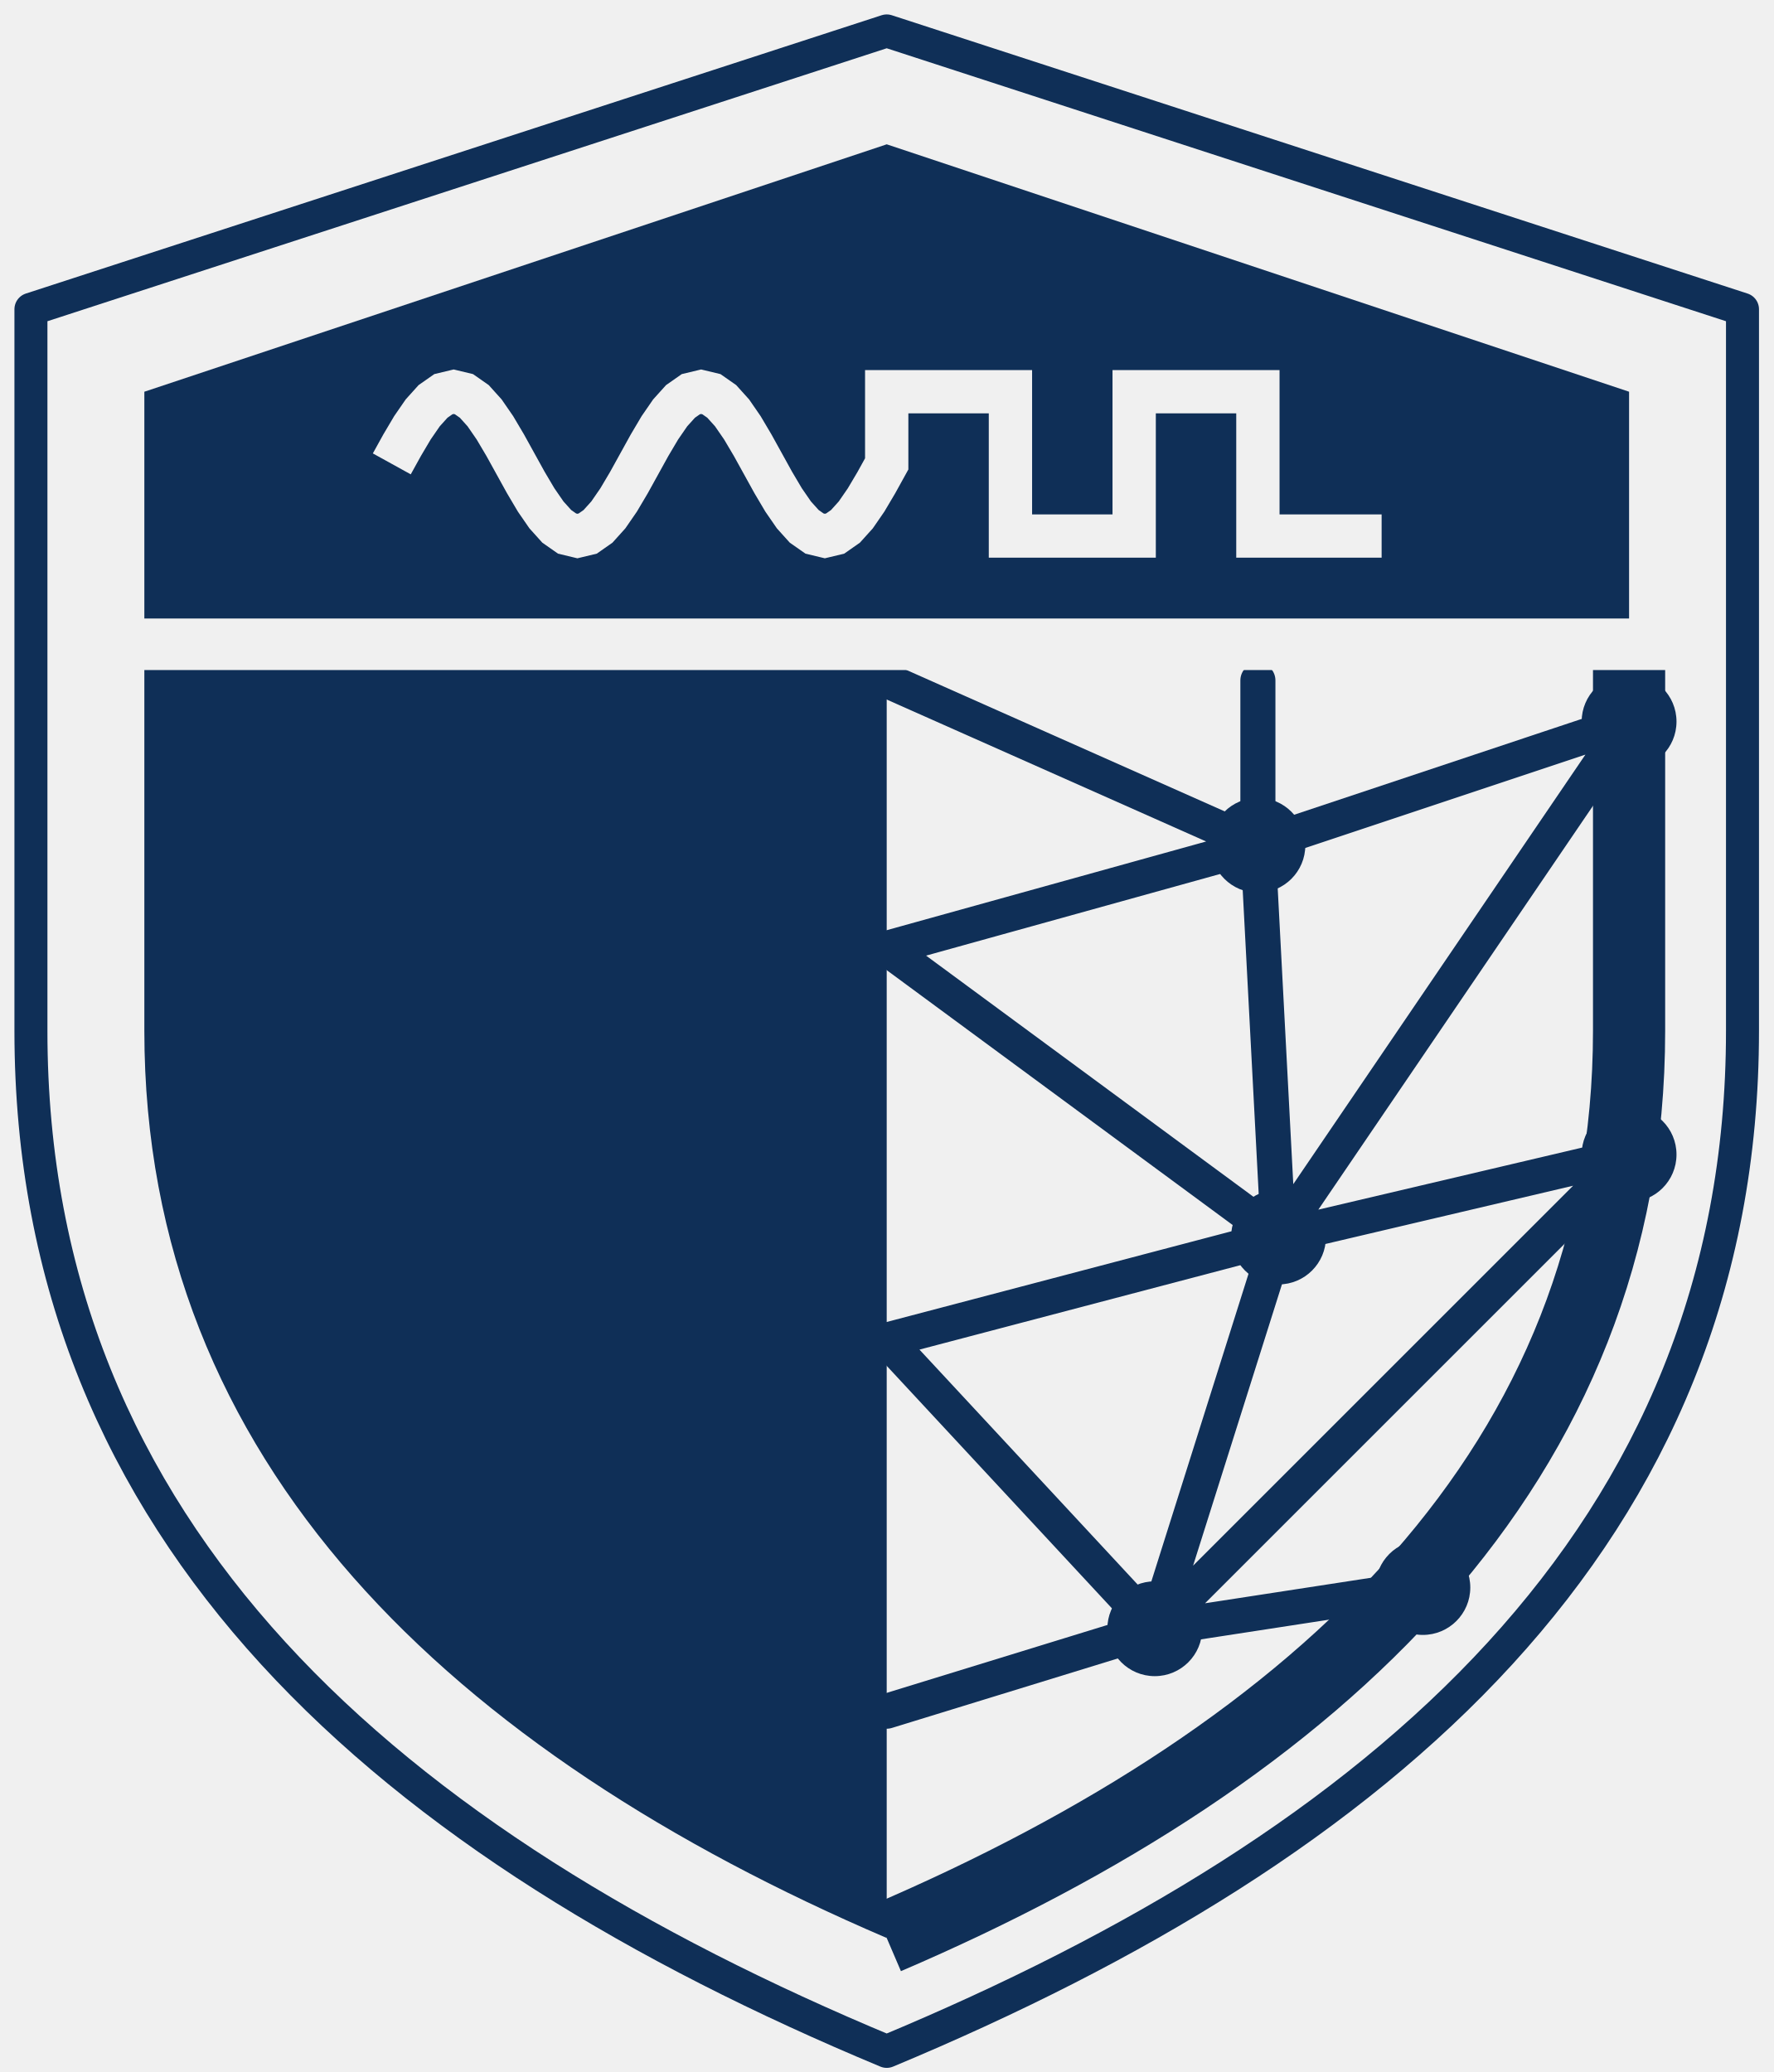
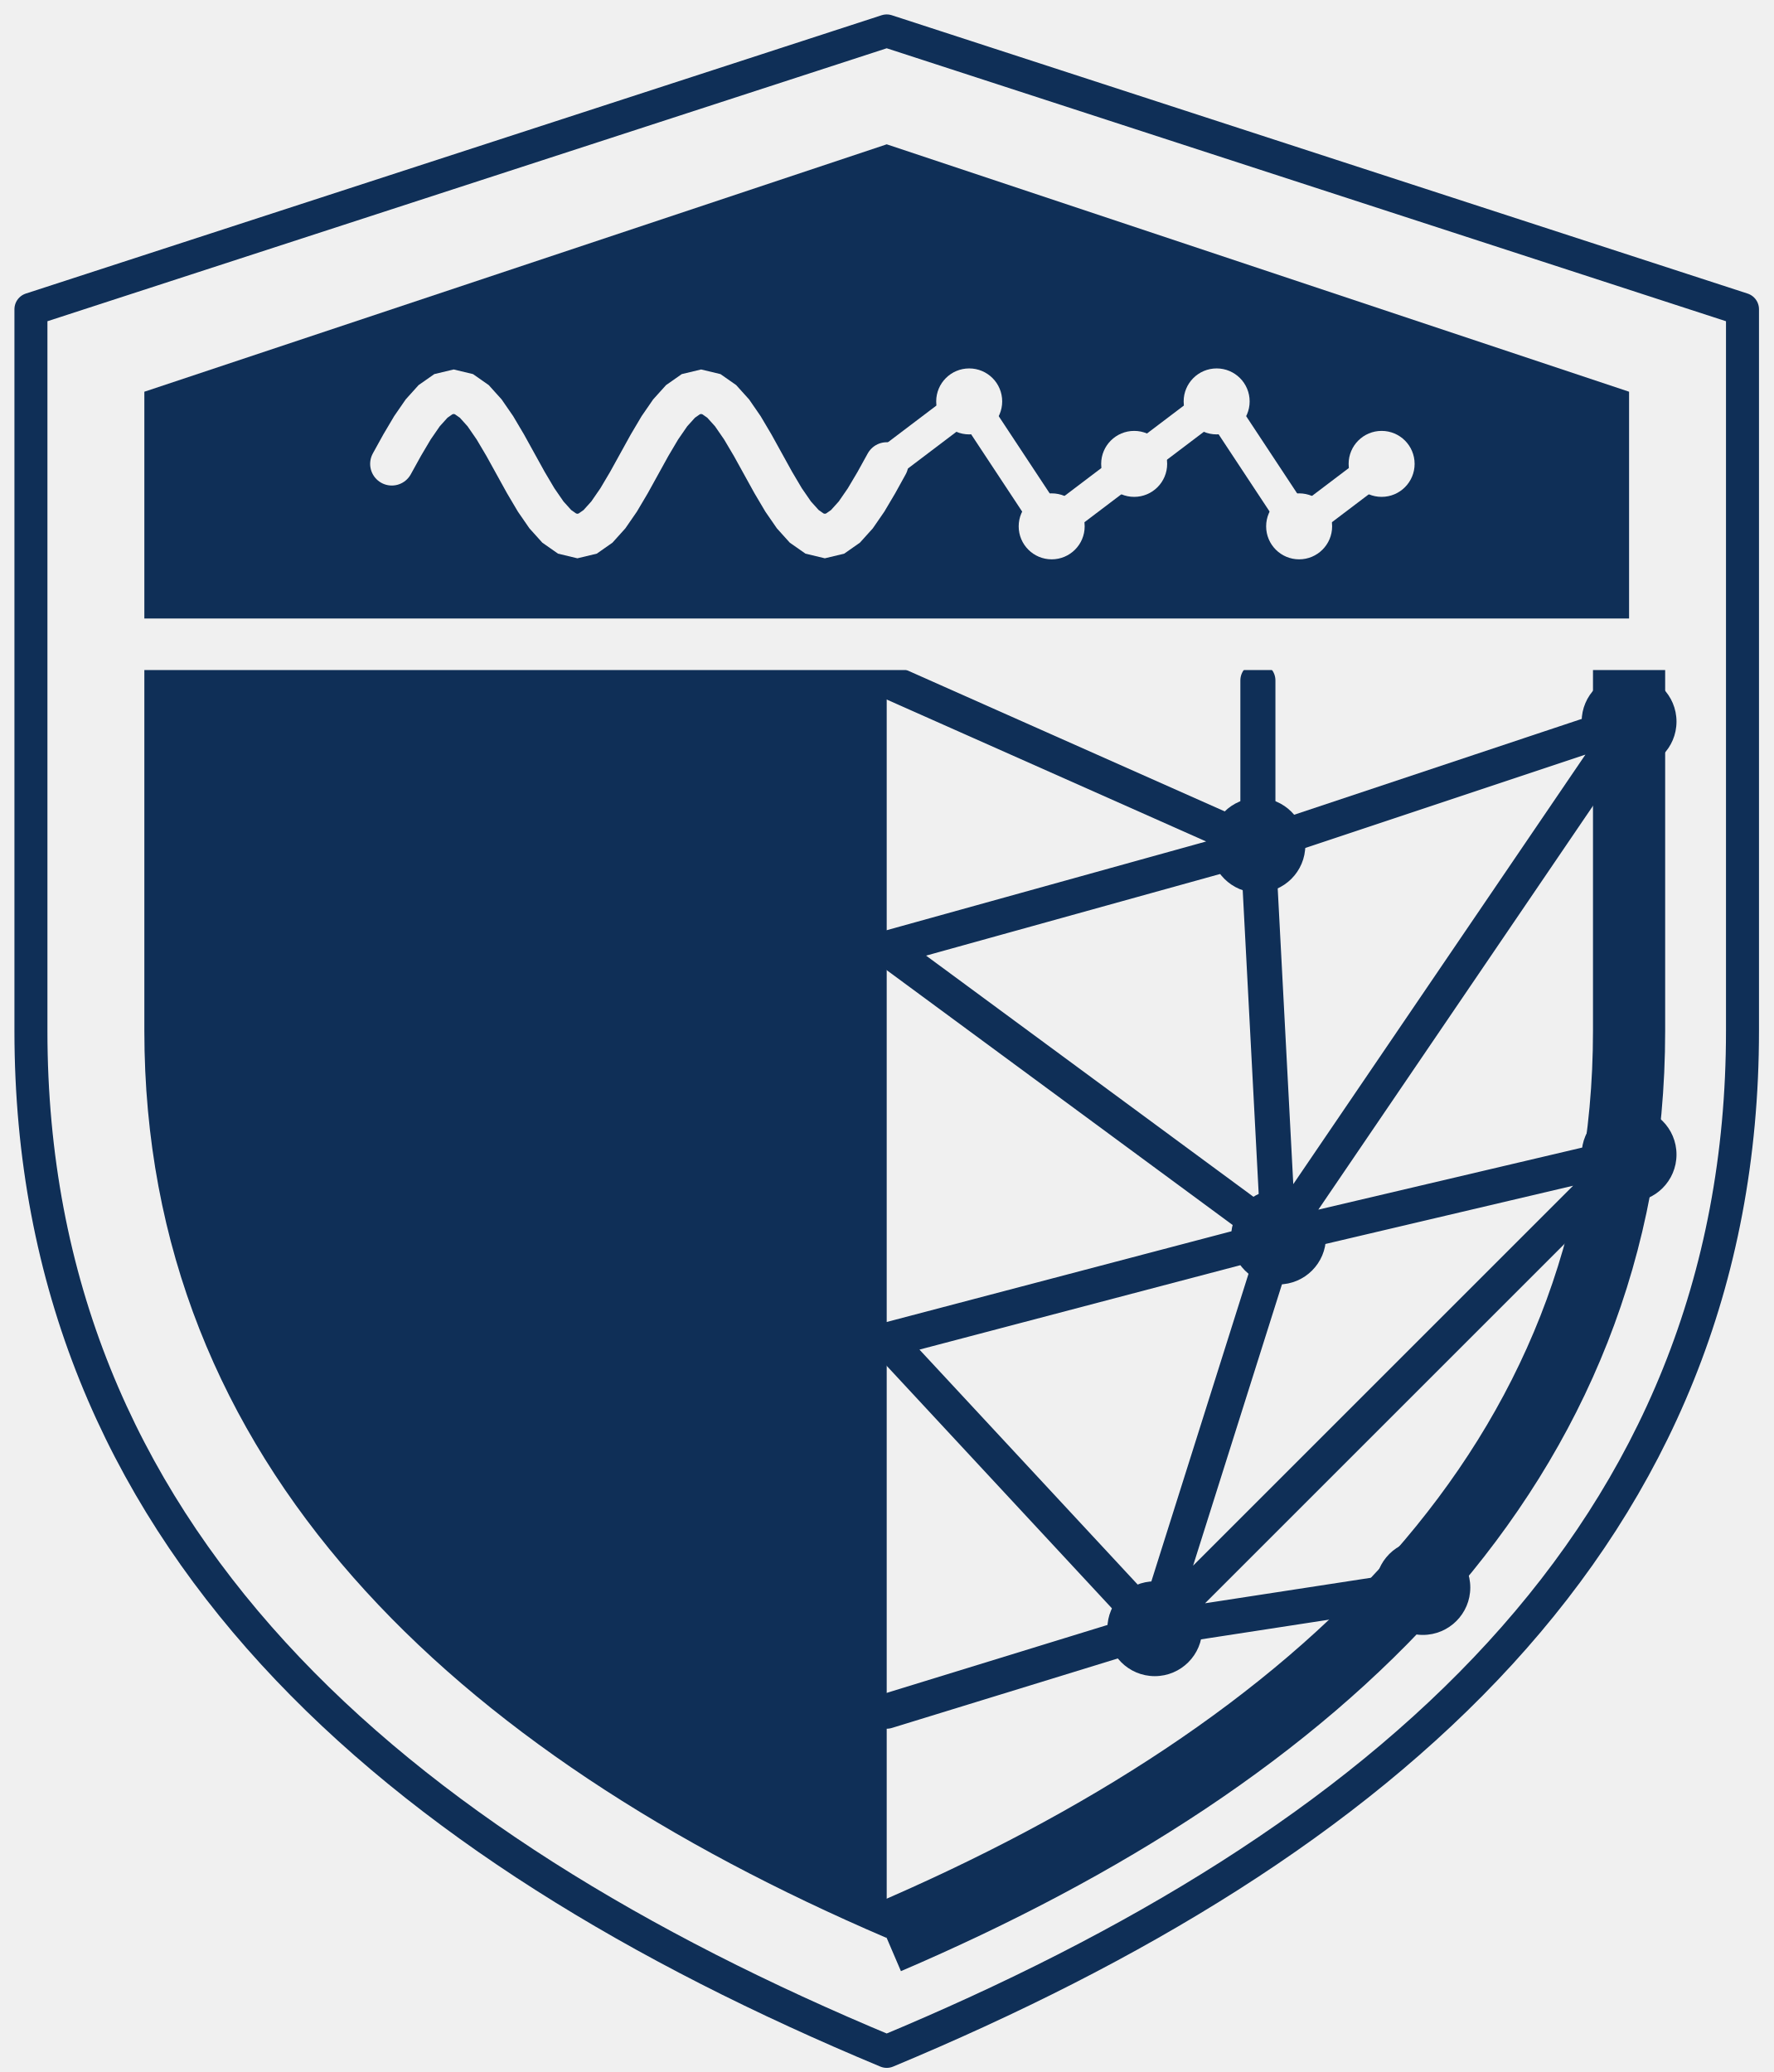
<svg xmlns="http://www.w3.org/2000/svg" viewBox="14 0 172 201" role="img" aria-label="ACPS Lab">
  <defs>
    <clipPath id="ml-clip">
      <path d="M100 14 L172 38 V100 C172 142 142 170 100 188 C58 170 28 142 28 100 V38 Z" />
    </clipPath>
    <mask id="ml-ko" maskUnits="userSpaceOnUse" x="0" y="0" width="200" height="200">
      <rect width="200" height="200" fill="#fff" />
-       <path d="M52.0 45.00 L53.0 43.19 L54.0 41.50 L55.0 40.05 L56.0 38.94 L57.0 38.24 L58.0 38.00 L59.0 38.24 L60.0 38.94 L61.0 40.05 L62.0 41.50 L63.0 43.19 L64.0 45.00 L65.0 46.81 L66.0 48.50 L67.0 49.95 L68.0 51.06 L69.0 51.76 L70.0 52.00 L71.0 51.76 L72.0 51.06 L73.0 49.95 L74.0 48.50 L75.0 46.81 L76.0 45.00 L77.0 43.19 L78.0 41.50 L79.0 40.05 L80.0 38.94 L81.0 38.24 L82.0 38.00 L83.0 38.24 L84.0 38.94 L85.0 40.05 L86.0 41.50 L87.0 43.19 L88.0 45.00 L89.0 46.81 L90.0 48.50 L91.0 49.95 L92.0 51.06 L93.0 51.76 L94.0 52.00 L95.0 51.76 L96.0 51.06 L97.0 49.95 L98.0 48.50 L99.0 46.81 L100.0 45.00 L100.0 38 L112.0 38 L112.0 52 L124.0 52 L124.0 38 L136.0 38 L136.0 52 L148.0 52" fill="none" stroke="#000" stroke-width="4.2" stroke-linejoin="miter" stroke-linecap="butt" />
+       <path d="M52.0 45.00 L53.0 43.19 L54.0 41.50 L55.0 40.05 L56.0 38.94 L57.0 38.24 L58.0 38.00 L59.0 38.24 L60.0 38.94 L61.0 40.05 L62.0 41.50 L63.0 43.19 L64.0 45.00 L65.0 46.81 L66.0 48.50 L67.0 49.95 L68.0 51.06 L69.0 51.76 L70.0 52.00 L71.0 51.76 L72.0 51.06 L73.0 49.95 L74.0 48.50 L75.0 46.81 L76.0 45.00 L77.0 43.19 L78.0 41.50 L79.0 40.05 L80.0 38.94 L81.0 38.24 L82.0 38.00 L83.0 38.24 L84.0 38.94 L85.0 40.05 L86.0 41.50 L87.0 43.19 L88.0 45.00 L89.0 46.81 L90.0 48.50 L91.0 49.95 L92.0 51.06 L93.0 51.76 L94.0 52.00 L95.0 51.76 L96.0 51.06 L97.0 49.95 L98.0 48.50 L99.0 46.81 L100.0 45.00" fill="none" stroke="#000" stroke-width="4.2" stroke-linecap="round" />
+       <path d="M100 45.00 L108 38.94 L116 51.06 L124 45.00 L132 38.94 L140 51.06 L148 45.00" fill="none" stroke="#000" stroke-width="3.2" />
+       <circle cx="108" cy="38.94" r="3.2" fill="#000" />
+       <circle cx="116" cy="51.06" r="3.2" fill="#000" />
+       <circle cx="124" cy="45.00" r="3.2" fill="#000" />
+       <circle cx="132" cy="38.94" r="3.2" fill="#000" />
+       <circle cx="140" cy="51.06" r="3.2" fill="#000" />
+       <circle cx="148" cy="45.00" r="3.2" fill="#000" />
      <rect x="0" y="60" width="200" height="5" fill="#000" />
    </mask>
  </defs>
  <path d="M100 3 L183 30 V100 C183 149 148 179 100 199 C52 179 17 149 17 100 V30 Z" fill="none" stroke="#0f2f57" stroke-width="3.2" stroke-linejoin="round" />
  <g mask="url(#ml-ko)">
    <g clip-path="url(#ml-clip)">
      <rect x="0" y="0" width="200" height="62" fill="#0f2f57" />
      <rect x="0" y="62" width="100" height="140" fill="#0f2f57" />
    </g>
    <path d="M172 62 V100 C172 142 142 170 100 188" fill="none" stroke="#0f2f57" stroke-width="7" stroke-linejoin="round" />
    <path d="M136 82 L172 70 M136 82 L100 92 M136 82 L138 120 M100 92 L138 120 M172 70 L138 120 M138 120 L172 112 M138 120 L100 130 M138 120 L126 158 M100 130 L126 158 M172 112 L126 158 M126 158 L100 166 M126 158 L152 154 M100 66 L136 82 M136 66 L136 82" fill="none" stroke="#0f2f57" stroke-width="3.4" stroke-linecap="round" />
    <g fill="#0f2f57">
      <circle cx="172" cy="70" r="4.6" />
      <circle cx="172" cy="112" r="4.6" />
      <circle cx="152" cy="154" r="4.6" />
      <circle cx="136" cy="82" r="4.6" />
      <circle cx="138" cy="120" r="4.6" />
      <circle cx="126" cy="158" r="4.6" />
    </g>
  </g>
</svg>
